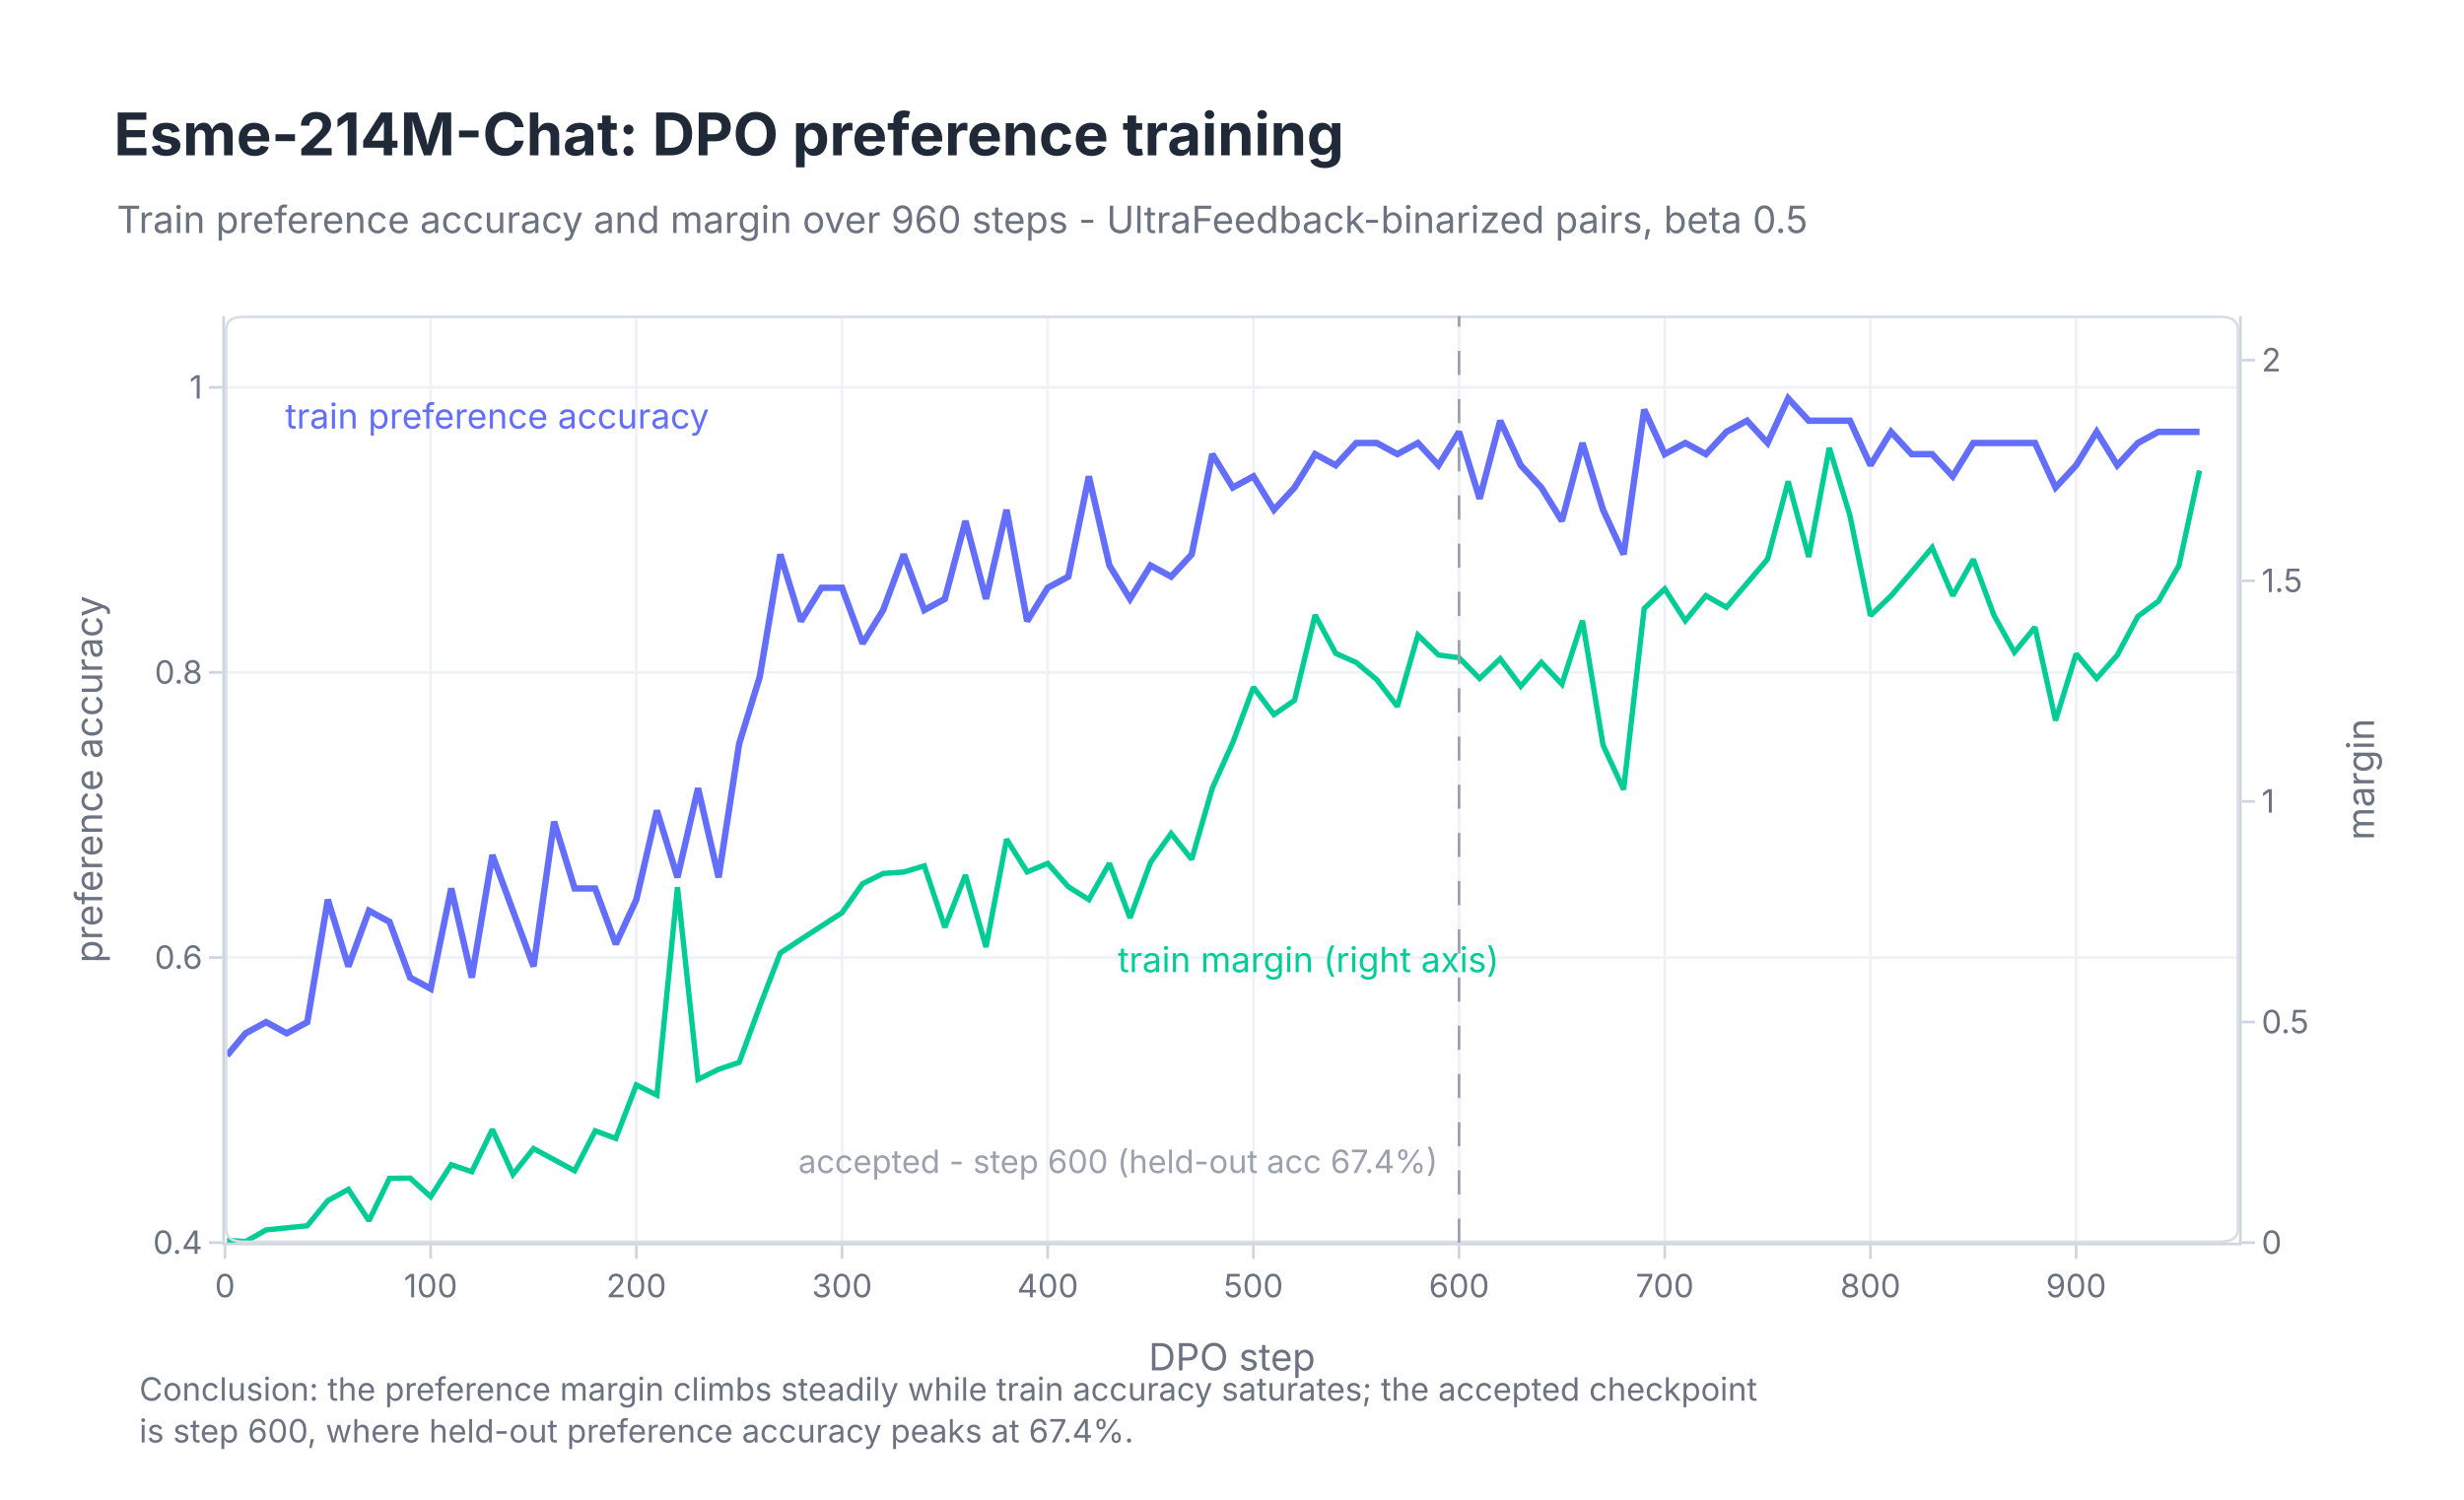
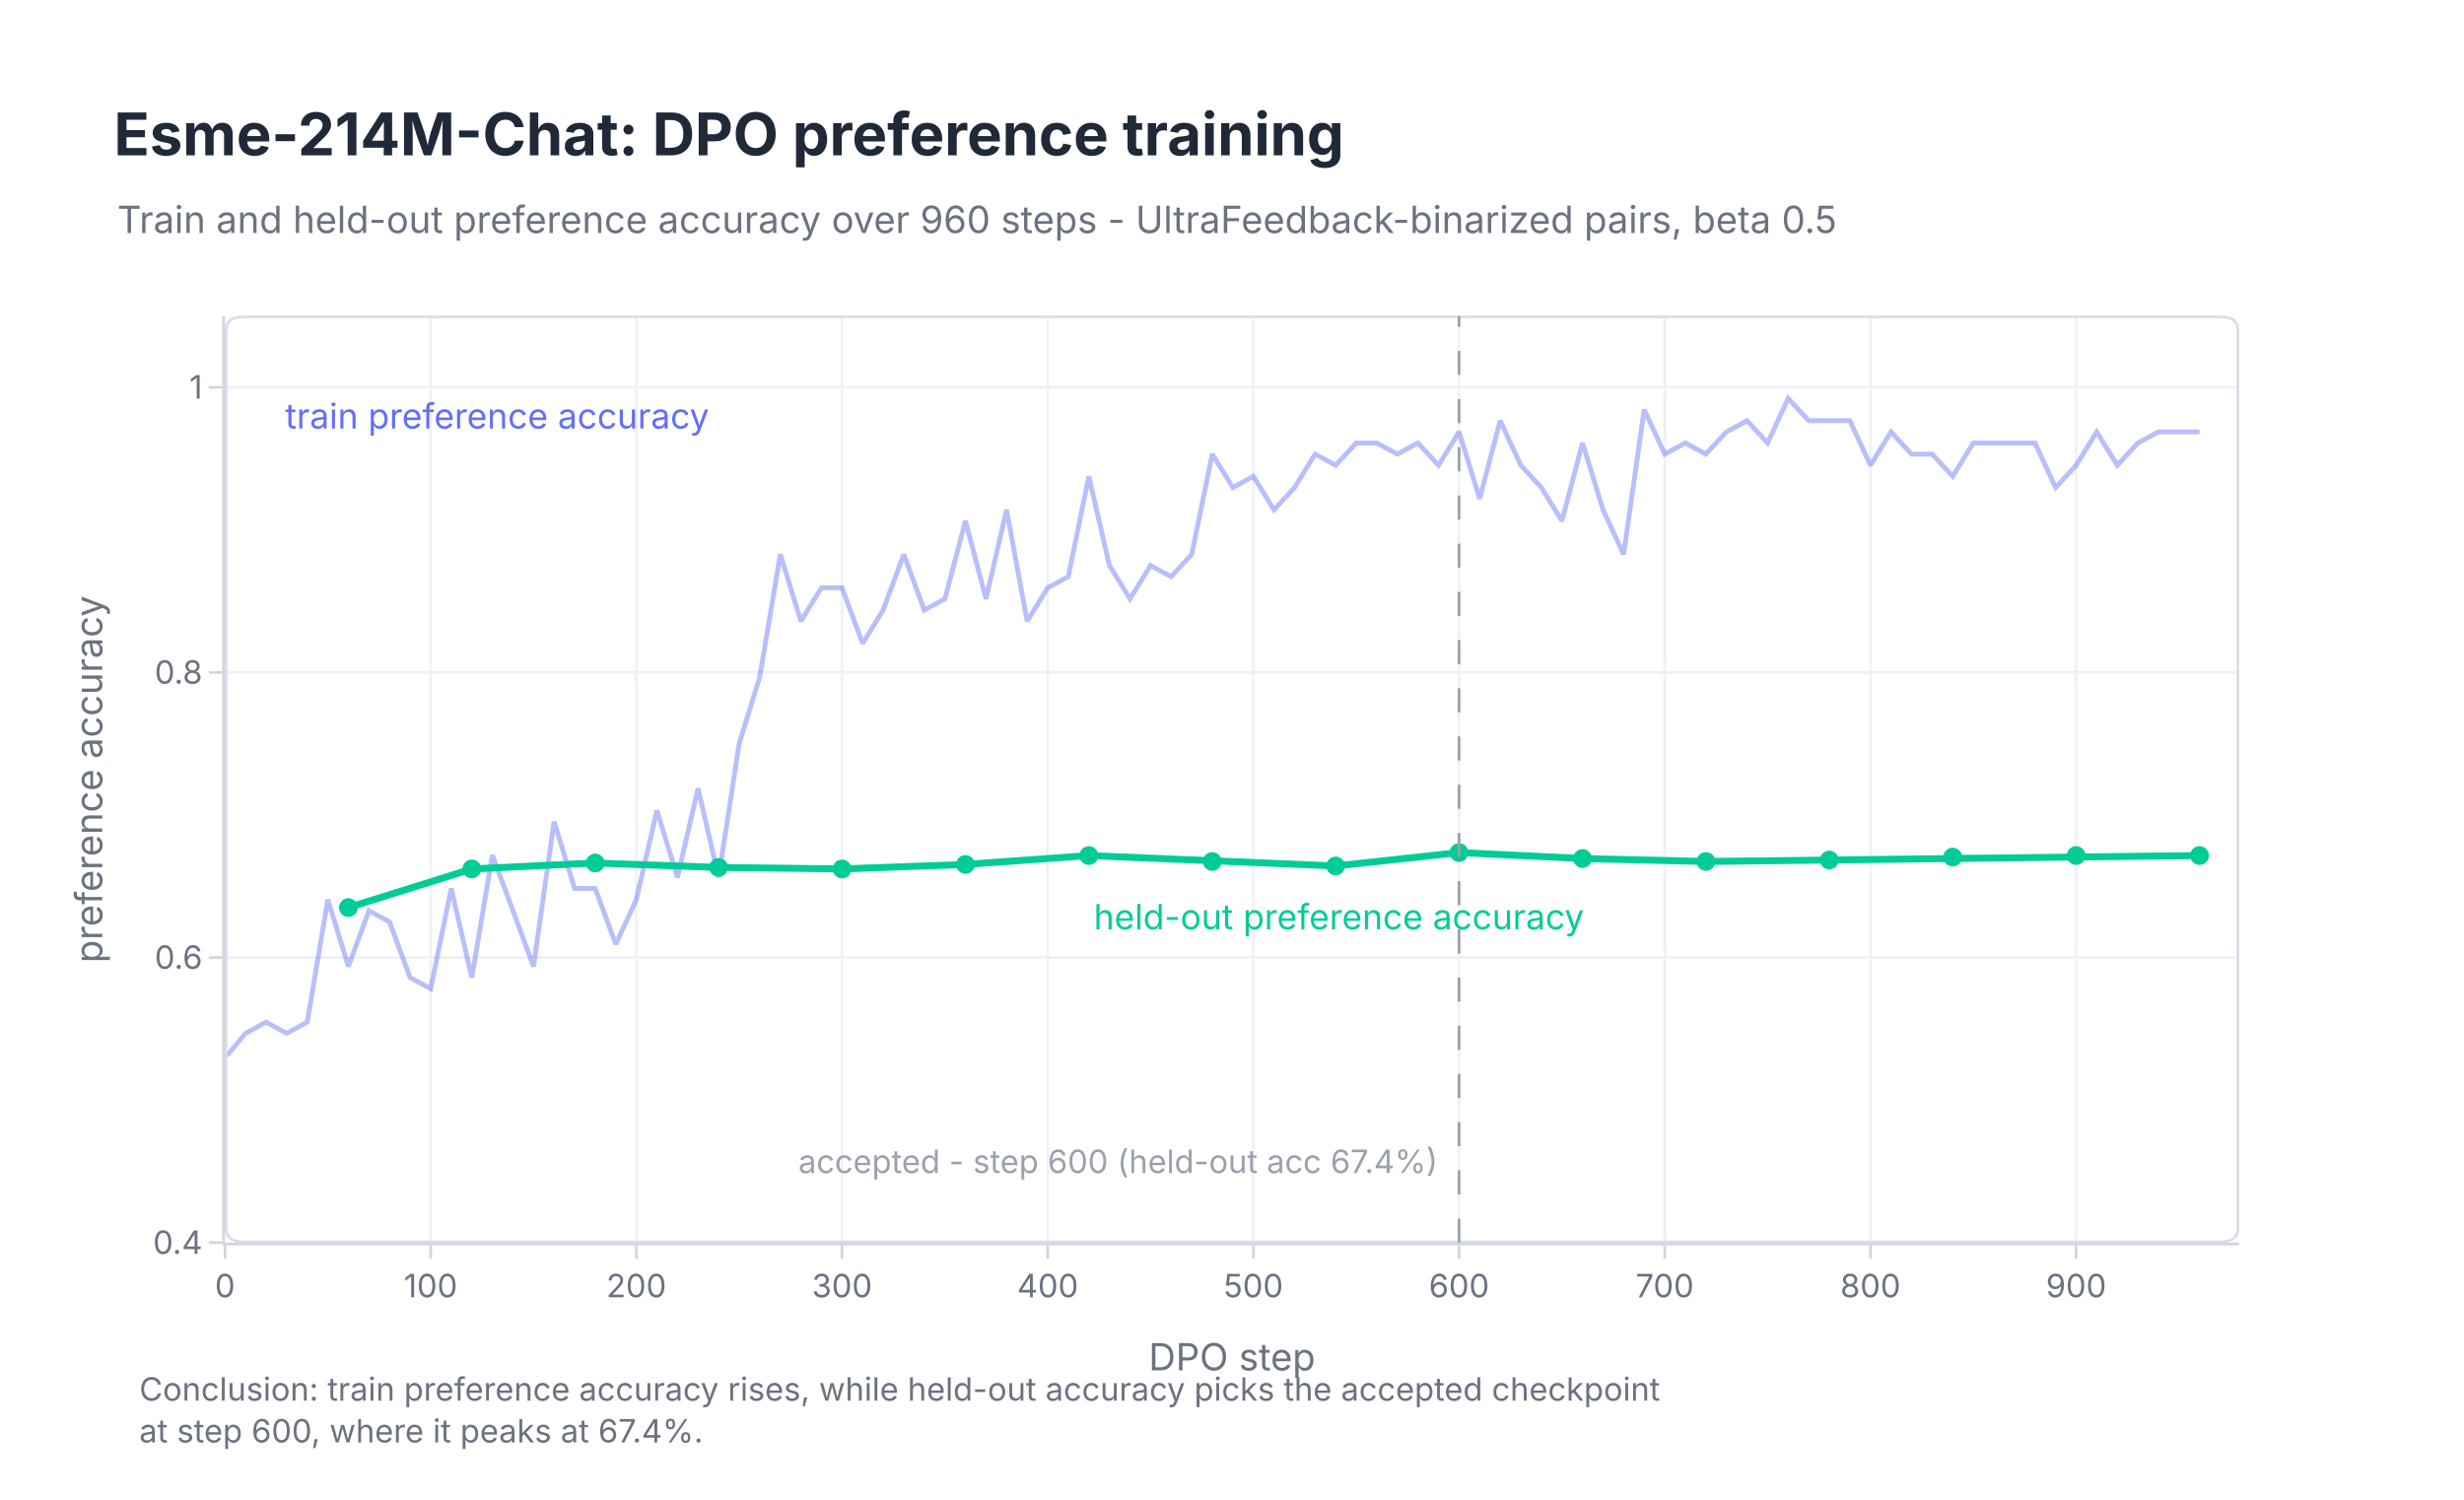
<svg xmlns="http://www.w3.org/2000/svg" class="main-svg" width="920" height="560" style="" viewBox="0 0 920 560">
  <rect x="0" y="0" width="920" height="560" style="fill: rgb(255, 255, 255); fill-opacity: 1;" />
-   <defs id="defs-d9aa28">
+   <defs id="defs-70eb58">
    <g class="clips">
-       <clipPath id="clipd9aa28xyplot" class="plotclip">
+       <clipPath id="clip70eb58xyplot" class="plotclip">
        <rect width="752" height="346" />
      </clipPath>
-       <clipPath id="clipd9aa28xy2plot" class="plotclip">
-         <rect width="752" height="346" />
-       </clipPath>
-       <clipPath class="axesclip" id="clipd9aa28x">
+       <clipPath class="axesclip" id="clip70eb58x">
        <rect x="84" y="0" width="752" height="560" />
      </clipPath>
-       <clipPath class="axesclip" id="clipd9aa28y">
+       <clipPath class="axesclip" id="clip70eb58y">
        <rect x="0" y="118" width="920" height="346" />
      </clipPath>
-       <clipPath class="axesclip" id="clipd9aa28xy">
-         <rect x="84" y="118" width="752" height="346" />
-       </clipPath>
-       <clipPath class="axesclip" id="clipd9aa28y2">
-         <rect x="0" y="118" width="920" height="346" />
-       </clipPath>
-       <clipPath class="axesclip" id="clipd9aa28xy2">
+       <clipPath class="axesclip" id="clip70eb58xy">
        <rect x="84" y="118" width="752" height="346" />
      </clipPath>
    </g>
    <g class="gradients" />
    <g class="patterns" />
  </defs>
  <g class="bglayer" />
  <g class="layer-below">
    <g class="imagelayer" />
    <g class="shapelayer" />
  </g>
  <g class="cartesianlayer">
    <g class="subplot xy">
      <g class="layer-subplot">
        <g class="shapelayer" />
        <g class="imagelayer" />
      </g>
      <g class="minor-gridlayer">
        <g class="x" />
        <g class="y" />
-         <g class="y2" />
      </g>
      <g class="gridlayer">
        <g class="x">
          <path class="xgrid crisp" transform="translate(160.8,0)" d="M0,118v346" style="stroke: rgb(238, 241, 246); stroke-opacity: 1; stroke-width: 1px;" />
          <path class="xgrid crisp" transform="translate(237.59,0)" d="M0,118v346" style="stroke: rgb(238, 241, 246); stroke-opacity: 1; stroke-width: 1px;" />
          <path class="xgrid crisp" transform="translate(314.39,0)" d="M0,118v346" style="stroke: rgb(238, 241, 246); stroke-opacity: 1; stroke-width: 1px;" />
          <path class="xgrid crisp" transform="translate(391.19,0)" d="M0,118v346" style="stroke: rgb(238, 241, 246); stroke-opacity: 1; stroke-width: 1px;" />
          <path class="xgrid crisp" transform="translate(467.99,0)" d="M0,118v346" style="stroke: rgb(238, 241, 246); stroke-opacity: 1; stroke-width: 1px;" />
          <path class="xgrid crisp" transform="translate(544.78,0)" d="M0,118v346" style="stroke: rgb(238, 241, 246); stroke-opacity: 1; stroke-width: 1px;" />
          <path class="xgrid crisp" transform="translate(621.58,0)" d="M0,118v346" style="stroke: rgb(238, 241, 246); stroke-opacity: 1; stroke-width: 1px;" />
          <path class="xgrid crisp" transform="translate(698.38,0)" d="M0,118v346" style="stroke: rgb(238, 241, 246); stroke-opacity: 1; stroke-width: 1px;" />
          <path class="xgrid crisp" transform="translate(775.18,0)" d="M0,118v346" style="stroke: rgb(238, 241, 246); stroke-opacity: 1; stroke-width: 1px;" />
        </g>
        <g class="y">
          <path class="ygrid crisp" transform="translate(0,357.54)" d="M84,0h752" style="stroke: rgb(238, 241, 246); stroke-opacity: 1; stroke-width: 1px;" />
          <path class="ygrid crisp" transform="translate(0,251.08)" d="M84,0h752" style="stroke: rgb(238, 241, 246); stroke-opacity: 1; stroke-width: 1px;" />
          <path class="ygrid crisp" transform="translate(0,144.62)" d="M84,0h752" style="stroke: rgb(238, 241, 246); stroke-opacity: 1; stroke-width: 1px;" />
        </g>
-         <g class="y2" />
      </g>
      <g class="zerolinelayer" />
      <g class="layer-between">
        <g class="shapelayer" />
        <g class="imagelayer" />
      </g>
      <path class="xlines-below" />
      <path class="ylines-below" />
-       <g class="overlines-below">
-         <path class="xy2-x" />
-         <path class="xy2-y" />
-       </g>
+       <g class="overlines-below" />
      <g class="xaxislayer-below" />
      <g class="yaxislayer-below" />
-       <g class="overaxes-below">
-         <g class="xy2-x" />
-         <g class="xy2-y" />
-       </g>
+       <g class="overaxes-below" />
      <g class="overplot">
-         <g class="xy" transform="translate(84,118)" clip-path="url(#clipd9aa28xyplot)">
+         <g class="xy" transform="translate(84,118)" clip-path="url(#clip70eb58xyplot)">
          <g class="scatterlayer mlayer">
-             <g class="trace scatter trace182b7e" style="stroke-miterlimit: 2; opacity: 1;">
+             <g class="trace scatter trace203df8" style="stroke-miterlimit: 2; opacity: 0.45;">
              <g class="fills" />
              <g class="errorbars" />
              <g class="lines">
-                 <path class="js-line" d="M0.77,276.13L7.68,267.82L15.36,263.66L23.04,267.82L30.72,263.66L38.4,217.91L46.08,242.87L53.76,222.07L61.44,226.23L69.12,247.02L76.8,251.18L84.48,213.75L92.16,247.02L99.84,201.28L107.52,222.07L115.2,242.87L122.88,188.8L130.56,213.75L138.24,213.75L145.92,234.55L153.59,217.91L161.27,184.64L168.95,209.6L176.63,176.33L184.31,209.6L191.99,159.69L199.67,134.74L207.35,89L215.03,113.95L222.71,101.47L230.39,101.47L238.07,122.26L245.75,109.79L253.43,89L261.11,109.79L268.79,105.63L276.47,76.52L284.15,105.63L291.83,72.36L299.51,113.95L307.19,101.47L314.87,97.31L322.55,59.88L330.23,93.15L337.91,105.63L345.59,93.15L353.27,97.31L360.95,89L368.63,51.57L376.31,64.04L383.99,59.88L391.67,72.36L399.35,64.04L407.03,51.57L414.71,55.73L422.39,47.41L430.07,47.41L437.75,51.57L445.42,47.41L453.1,55.73L460.78,43.25L468.46,68.2L476.14,39.09L483.82,55.73L491.5,64.04L499.18,76.52L506.86,47.41L514.54,72.36L522.22,89L529.9,34.93L537.58,51.57L545.26,47.41L552.94,51.57L560.62,43.25L568.3,39.09L575.98,47.41L583.66,30.77L591.34,39.09L599.02,39.09L606.7,39.09L614.38,55.73L622.06,43.25L629.74,51.57L637.42,51.57L645.1,59.88L652.78,47.41L660.46,47.41L675.82,47.41L683.5,64.04L691.18,55.73L698.86,43.25L706.54,55.73L714.22,47.41L721.9,43.25L729.58,43.25L737.25,43.25" style="vector-effect: none; fill: none; stroke: rgb(99, 110, 250); stroke-opacity: 1; stroke-width: 2.4px; opacity: 1;" />
+                 <path class="js-line" d="M0.77,276.13L7.68,267.82L15.36,263.66L23.04,267.82L30.72,263.66L38.4,217.91L46.08,242.87L53.76,222.07L61.44,226.23L69.12,247.02L76.8,251.18L84.48,213.75L92.16,247.02L99.84,201.28L107.52,222.07L115.2,242.87L122.88,188.8L130.56,213.75L138.24,213.75L145.92,234.55L153.59,217.91L161.27,184.64L168.95,209.6L176.63,176.33L184.31,209.6L191.99,159.69L199.67,134.74L207.35,89L215.03,113.95L222.71,101.47L230.39,101.47L238.07,122.26L245.75,109.79L253.43,89L261.11,109.79L268.79,105.63L276.47,76.52L284.15,105.63L291.83,72.36L299.51,113.95L307.19,101.47L314.87,97.31L322.55,59.88L330.23,93.15L337.91,105.63L345.59,93.15L353.27,97.31L360.95,89L368.63,51.57L376.31,64.04L383.99,59.88L391.67,72.36L399.35,64.04L407.03,51.57L414.71,55.73L422.39,47.41L430.07,47.41L437.75,51.57L445.42,47.41L453.1,55.73L460.78,43.25L468.46,68.2L476.14,39.09L483.82,55.73L491.5,64.04L499.18,76.52L506.86,47.41L514.54,72.36L522.22,89L529.9,34.93L537.58,51.57L545.26,47.41L552.94,51.57L560.62,43.25L568.3,39.09L575.98,47.41L583.66,30.77L591.34,39.09L599.02,39.09L606.7,39.09L614.38,55.73L622.06,43.25L629.74,51.57L637.42,51.57L645.1,59.88L652.78,47.41L660.46,47.41L675.82,47.41L683.5,64.04L691.18,55.73L698.86,43.25L706.54,55.73L714.22,47.41L721.9,43.25L729.58,43.25L737.25,43.25" style="vector-effect: none; fill: none; stroke: rgb(99, 110, 250); stroke-opacity: 1; stroke-width: 1.8px; opacity: 1;" />
              </g>
              <g class="points" />
              <g class="text" />
            </g>
-           </g>
-         </g>
-         <g class="xy2" transform="translate(84,118)" clip-path="url(#clipd9aa28xy2plot)">
-           <g class="scatterlayer mlayer">
-             <g class="trace scatter tracee6133c" style="stroke-miterlimit: 2; opacity: 1;">
+             <g class="trace scatter trace3084d3" style="stroke-miterlimit: 2; opacity: 1;">
              <g class="fills" />
              <g class="errorbars" />
              <g class="lines">
-                 <path class="js-line" d="M0.77,345.1L7.68,345.61L15.36,341.24L30.72,339.69L38.4,330.31L46.08,326.1L53.76,337.8L61.44,321.99L69.12,321.91L76.8,328.83L84.48,316.91L92.16,319.51L99.84,303.7L107.52,320.51L115.2,310.88L130.56,319.15L138.24,304.24L145.92,307.08L153.59,287.11L161.27,290.9L168.95,213.25L176.63,285.03L184.31,281.27L191.99,278.7L199.67,257.75L207.35,237.84L215.03,232.77L230.39,222.81L238.07,211.97L245.75,208.15L253.43,207.61L261.11,205.31L268.79,228.25L276.47,208.72L284.15,235.63L291.83,195.37L299.51,207.58L307.19,204.39L314.87,213.11L322.55,217.92L330.23,204.34L337.91,224.75L345.59,203.99L353.27,193.21L360.95,202.89L368.63,176.35L376.31,159.21L383.99,138.63L391.67,148.82L399.35,143.48L407.03,111.62L414.71,125.95L422.39,129.37L430.07,135.81L437.75,145.79L445.42,119.13L453.1,126.57L460.78,127.59L468.46,135.33L476.14,127.97L483.82,138.23L491.5,129.33L499.18,137.48L506.86,113.72L514.54,160.23L522.22,176.83L529.9,109.21L537.58,101.89L545.26,113.79L552.94,104.41L560.62,108.78L575.98,90.76L583.66,61.72L591.34,89.96L599.02,49.22L606.7,74.44L614.38,111.87L622.06,104.47L629.74,95.54L637.42,86.43L645.1,104.44L652.78,90.86L660.46,111.66L668.14,125.55L675.82,116.21L683.5,151.02L691.18,126.13L698.86,135.32L706.54,126.61L714.22,112.17L721.9,106.5L729.58,93.14L737.25,57.7" style="vector-effect: none; fill: none; stroke: rgb(0, 204, 150); stroke-opacity: 1; stroke-width: 2px; opacity: 1;" />
+                 <path class="js-line" d="M46.08,220.89L92.16,206.46L138.24,204.24L184.31,205.9L230.39,206.46L276.47,204.79L322.55,201.46L414.71,205.35L460.78,200.35L506.86,202.57L552.94,203.68L737.25,201.46" style="vector-effect: none; fill: none; stroke: rgb(0, 204, 150); stroke-opacity: 1; stroke-width: 2.6px; opacity: 1;" />
              </g>
-               <g class="points" />
+               <g class="points">
+                 <path class="point" transform="translate(46.08,220.89)" d="M3.5,0A3.5,3.5 0 1,1 0,-3.5A3.5,3.5 0 0,1 3.5,0Z" style="opacity: 1; stroke-width: 0px; fill: rgb(0, 204, 150); fill-opacity: 1;" />
+                 <path class="point" transform="translate(92.16,206.46)" d="M3.5,0A3.5,3.5 0 1,1 0,-3.5A3.5,3.5 0 0,1 3.5,0Z" style="opacity: 1; stroke-width: 0px; fill: rgb(0, 204, 150); fill-opacity: 1;" />
+                 <path class="point" transform="translate(138.24,204.24)" d="M3.5,0A3.5,3.5 0 1,1 0,-3.5A3.5,3.5 0 0,1 3.5,0Z" style="opacity: 1; stroke-width: 0px; fill: rgb(0, 204, 150); fill-opacity: 1;" />
+                 <path class="point" transform="translate(184.31,205.9)" d="M3.5,0A3.5,3.5 0 1,1 0,-3.5A3.5,3.5 0 0,1 3.5,0Z" style="opacity: 1; stroke-width: 0px; fill: rgb(0, 204, 150); fill-opacity: 1;" />
+                 <path class="point" transform="translate(230.39,206.46)" d="M3.5,0A3.5,3.5 0 1,1 0,-3.5A3.5,3.5 0 0,1 3.5,0Z" style="opacity: 1; stroke-width: 0px; fill: rgb(0, 204, 150); fill-opacity: 1;" />
+                 <path class="point" transform="translate(276.47,204.79)" d="M3.5,0A3.5,3.5 0 1,1 0,-3.5A3.5,3.5 0 0,1 3.5,0Z" style="opacity: 1; stroke-width: 0px; fill: rgb(0, 204, 150); fill-opacity: 1;" />
+                 <path class="point" transform="translate(322.55,201.46)" d="M3.5,0A3.5,3.5 0 1,1 0,-3.5A3.5,3.5 0 0,1 3.5,0Z" style="opacity: 1; stroke-width: 0px; fill: rgb(0, 204, 150); fill-opacity: 1;" />
+                 <path class="point" transform="translate(368.63,203.68)" d="M3.5,0A3.5,3.5 0 1,1 0,-3.5A3.5,3.5 0 0,1 3.5,0Z" style="opacity: 1; stroke-width: 0px; fill: rgb(0, 204, 150); fill-opacity: 1;" />
+                 <path class="point" transform="translate(414.71,205.35)" d="M3.5,0A3.5,3.5 0 1,1 0,-3.5A3.5,3.5 0 0,1 3.5,0Z" style="opacity: 1; stroke-width: 0px; fill: rgb(0, 204, 150); fill-opacity: 1;" />
+                 <path class="point" transform="translate(460.78,200.35)" d="M3.5,0A3.5,3.5 0 1,1 0,-3.5A3.5,3.5 0 0,1 3.5,0Z" style="opacity: 1; stroke-width: 0px; fill: rgb(0, 204, 150); fill-opacity: 1;" />
+                 <path class="point" transform="translate(506.86,202.57)" d="M3.5,0A3.5,3.5 0 1,1 0,-3.5A3.5,3.5 0 0,1 3.5,0Z" style="opacity: 1; stroke-width: 0px; fill: rgb(0, 204, 150); fill-opacity: 1;" />
+                 <path class="point" transform="translate(552.94,203.68)" d="M3.5,0A3.5,3.5 0 1,1 0,-3.5A3.5,3.5 0 0,1 3.5,0Z" style="opacity: 1; stroke-width: 0px; fill: rgb(0, 204, 150); fill-opacity: 1;" />
+                 <path class="point" transform="translate(599.02,203.13)" d="M3.5,0A3.5,3.5 0 1,1 0,-3.5A3.5,3.5 0 0,1 3.5,0Z" style="opacity: 1; stroke-width: 0px; fill: rgb(0, 204, 150); fill-opacity: 1;" />
+                 <path class="point" transform="translate(645.1,202.02)" d="M3.5,0A3.5,3.5 0 1,1 0,-3.5A3.5,3.5 0 0,1 3.5,0Z" style="opacity: 1; stroke-width: 0px; fill: rgb(0, 204, 150); fill-opacity: 1;" />
+                 <path class="point" transform="translate(691.18,201.46)" d="M3.5,0A3.5,3.5 0 1,1 0,-3.5A3.5,3.5 0 0,1 3.5,0Z" style="opacity: 1; stroke-width: 0px; fill: rgb(0, 204, 150); fill-opacity: 1;" />
+                 <path class="point" transform="translate(737.25,201.46)" d="M3.5,0A3.5,3.5 0 1,1 0,-3.5A3.5,3.5 0 0,1 3.5,0Z" style="opacity: 1; stroke-width: 0px; fill: rgb(0, 204, 150); fill-opacity: 1;" />
+               </g>
              <g class="text" />
            </g>
          </g>
        </g>
      </g>
      <g class="zerolinelayer-above" />
-       <path class="xlines-above crisp" d="M83,464.5H837" style="fill: none; stroke-width: 1px; stroke: rgb(207, 213, 223); stroke-opacity: 1;" />
+       <path class="xlines-above crisp" d="M83,464.5H836" style="fill: none; stroke-width: 1px; stroke: rgb(207, 213, 223); stroke-opacity: 1;" />
      <path class="ylines-above crisp" d="M83.5,118V464" style="fill: none; stroke-width: 1px; stroke: rgb(207, 213, 223); stroke-opacity: 1;" />
-       <g class="overlines-above">
-         <path class="xy2-x crisp" d="M0,0" style="fill: none;" />
-         <path class="xy2-y crisp" d="M836.5,118V464" style="fill: none; stroke-width: 1px; stroke: rgb(207, 213, 223); stroke-opacity: 1;" />
-       </g>
+       <g class="overlines-above" />
      <g class="xaxislayer-above">
        <path class="xtick ticks crisp" d="M0,465v5" transform="translate(84,0)" style="stroke: rgb(207, 213, 223); stroke-opacity: 1; stroke-width: 1px;" />
        <path class="xtick ticks crisp" d="M0,465v5" transform="translate(160.8,0)" style="stroke: rgb(207, 213, 223); stroke-opacity: 1; stroke-width: 1px;" />
        <path class="xtick ticks crisp" d="M0,465v5" transform="translate(237.59,0)" style="stroke: rgb(207, 213, 223); stroke-opacity: 1; stroke-width: 1px;" />
        <path class="xtick ticks crisp" d="M0,465v5" transform="translate(314.39,0)" style="stroke: rgb(207, 213, 223); stroke-opacity: 1; stroke-width: 1px;" />
        <path class="xtick ticks crisp" d="M0,465v5" transform="translate(391.19,0)" style="stroke: rgb(207, 213, 223); stroke-opacity: 1; stroke-width: 1px;" />
        <path class="xtick ticks crisp" d="M0,465v5" transform="translate(467.99,0)" style="stroke: rgb(207, 213, 223); stroke-opacity: 1; stroke-width: 1px;" />
        <path class="xtick ticks crisp" d="M0,465v5" transform="translate(544.78,0)" style="stroke: rgb(207, 213, 223); stroke-opacity: 1; stroke-width: 1px;" />
        <path class="xtick ticks crisp" d="M0,465v5" transform="translate(621.58,0)" style="stroke: rgb(207, 213, 223); stroke-opacity: 1; stroke-width: 1px;" />
        <path class="xtick ticks crisp" d="M0,465v5" transform="translate(698.38,0)" style="stroke: rgb(207, 213, 223); stroke-opacity: 1; stroke-width: 1px;" />
        <path class="xtick ticks crisp" d="M0,465v5" transform="translate(775.18,0)" style="stroke: rgb(207, 213, 223); stroke-opacity: 1; stroke-width: 1px;" />
        <g class="xtick">
          <text text-anchor="middle" x="0" y="484.4" transform="translate(84,0)" style="font-family: -apple-system, BlinkMacSystemFont, 'Segoe UI', sans-serif; font-size: 12px; fill: rgb(107, 114, 128); fill-opacity: 1; white-space: pre;">0</text>
        </g>
        <g class="xtick">
          <text text-anchor="middle" x="0" y="484.4" style="font-family: -apple-system, BlinkMacSystemFont, 'Segoe UI', sans-serif; font-size: 12px; fill: rgb(107, 114, 128); fill-opacity: 1; white-space: pre;" transform="translate(160.8,0)">100</text>
        </g>
        <g class="xtick">
          <text text-anchor="middle" x="0" y="484.4" style="font-family: -apple-system, BlinkMacSystemFont, 'Segoe UI', sans-serif; font-size: 12px; fill: rgb(107, 114, 128); fill-opacity: 1; white-space: pre;" transform="translate(237.59,0)">200</text>
        </g>
        <g class="xtick">
          <text text-anchor="middle" x="0" y="484.4" style="font-family: -apple-system, BlinkMacSystemFont, 'Segoe UI', sans-serif; font-size: 12px; fill: rgb(107, 114, 128); fill-opacity: 1; white-space: pre;" transform="translate(314.39,0)">300</text>
        </g>
        <g class="xtick">
          <text text-anchor="middle" x="0" y="484.4" style="font-family: -apple-system, BlinkMacSystemFont, 'Segoe UI', sans-serif; font-size: 12px; fill: rgb(107, 114, 128); fill-opacity: 1; white-space: pre;" transform="translate(391.19,0)">400</text>
        </g>
        <g class="xtick">
          <text text-anchor="middle" x="0" y="484.4" style="font-family: -apple-system, BlinkMacSystemFont, 'Segoe UI', sans-serif; font-size: 12px; fill: rgb(107, 114, 128); fill-opacity: 1; white-space: pre;" transform="translate(467.99,0)">500</text>
        </g>
        <g class="xtick">
          <text text-anchor="middle" x="0" y="484.4" style="font-family: -apple-system, BlinkMacSystemFont, 'Segoe UI', sans-serif; font-size: 12px; fill: rgb(107, 114, 128); fill-opacity: 1; white-space: pre;" transform="translate(544.78,0)">600</text>
        </g>
        <g class="xtick">
          <text text-anchor="middle" x="0" y="484.4" style="font-family: -apple-system, BlinkMacSystemFont, 'Segoe UI', sans-serif; font-size: 12px; fill: rgb(107, 114, 128); fill-opacity: 1; white-space: pre;" transform="translate(621.58,0)">700</text>
        </g>
        <g class="xtick">
          <text text-anchor="middle" x="0" y="484.4" style="font-family: -apple-system, BlinkMacSystemFont, 'Segoe UI', sans-serif; font-size: 12px; fill: rgb(107, 114, 128); fill-opacity: 1; white-space: pre;" transform="translate(698.38,0)">800</text>
        </g>
        <g class="xtick">
          <text text-anchor="middle" x="0" y="484.4" style="font-family: -apple-system, BlinkMacSystemFont, 'Segoe UI', sans-serif; font-size: 12px; fill: rgb(107, 114, 128); fill-opacity: 1; white-space: pre;" transform="translate(775.18,0)">900</text>
        </g>
      </g>
      <g class="yaxislayer-above">
        <path class="ytick ticks crisp" d="M83,0h-5" transform="translate(0,464)" style="stroke: rgb(207, 213, 223); stroke-opacity: 1; stroke-width: 1px;" />
        <path class="ytick ticks crisp" d="M83,0h-5" transform="translate(0,357.54)" style="stroke: rgb(207, 213, 223); stroke-opacity: 1; stroke-width: 1px;" />
        <path class="ytick ticks crisp" d="M83,0h-5" transform="translate(0,251.08)" style="stroke: rgb(207, 213, 223); stroke-opacity: 1; stroke-width: 1px;" />
        <path class="ytick ticks crisp" d="M83,0h-5" transform="translate(0,144.62)" style="stroke: rgb(207, 213, 223); stroke-opacity: 1; stroke-width: 1px;" />
        <g class="ytick">
          <text text-anchor="end" x="75.6" y="4.2" transform="translate(0,464)" style="font-family: -apple-system, BlinkMacSystemFont, 'Segoe UI', sans-serif; font-size: 12px; fill: rgb(107, 114, 128); fill-opacity: 1; white-space: pre;">0.4</text>
        </g>
        <g class="ytick">
          <text text-anchor="end" x="75.6" y="4.2" style="font-family: -apple-system, BlinkMacSystemFont, 'Segoe UI', sans-serif; font-size: 12px; fill: rgb(107, 114, 128); fill-opacity: 1; white-space: pre;" transform="translate(0,357.54)">0.6</text>
        </g>
        <g class="ytick">
          <text text-anchor="end" x="75.6" y="4.2" style="font-family: -apple-system, BlinkMacSystemFont, 'Segoe UI', sans-serif; font-size: 12px; fill: rgb(107, 114, 128); fill-opacity: 1; white-space: pre;" transform="translate(0,251.08)">0.8</text>
        </g>
        <g class="ytick">
          <text text-anchor="end" x="75.6" y="4.2" style="font-family: -apple-system, BlinkMacSystemFont, 'Segoe UI', sans-serif; font-size: 12px; fill: rgb(107, 114, 128); fill-opacity: 1; white-space: pre;" transform="translate(0,144.62)">1</text>
        </g>
      </g>
-       <g class="overaxes-above">
-         <g class="xy2-x" />
-         <g class="xy2-y">
-           <path class="y2tick ticks crisp" d="M837,0h5" transform="translate(0,464)" style="stroke: rgb(207, 213, 223); stroke-opacity: 1; stroke-width: 1px;" />
-           <path class="y2tick ticks crisp" d="M837,0h5" transform="translate(0,381.62)" style="stroke: rgb(207, 213, 223); stroke-opacity: 1; stroke-width: 1px;" />
-           <path class="y2tick ticks crisp" d="M837,0h5" transform="translate(0,299.24)" style="stroke: rgb(207, 213, 223); stroke-opacity: 1; stroke-width: 1px;" />
-           <path class="y2tick ticks crisp" d="M837,0h5" transform="translate(0,216.86)" style="stroke: rgb(207, 213, 223); stroke-opacity: 1; stroke-width: 1px;" />
-           <path class="y2tick ticks crisp" d="M837,0h5" transform="translate(0,134.48)" style="stroke: rgb(207, 213, 223); stroke-opacity: 1; stroke-width: 1px;" />
-           <g class="y2tick">
-             <text text-anchor="start" x="844.4" y="4.2" transform="translate(0,464)" style="font-family: -apple-system, BlinkMacSystemFont, 'Segoe UI', sans-serif; font-size: 12px; fill: rgb(107, 114, 128); fill-opacity: 1; white-space: pre;">0</text>
-           </g>
-           <g class="y2tick">
-             <text text-anchor="start" x="844.4" y="4.2" style="font-family: -apple-system, BlinkMacSystemFont, 'Segoe UI', sans-serif; font-size: 12px; fill: rgb(107, 114, 128); fill-opacity: 1; white-space: pre;" transform="translate(0,381.62)">0.5</text>
-           </g>
-           <g class="y2tick">
-             <text text-anchor="start" x="844.4" y="4.2" style="font-family: -apple-system, BlinkMacSystemFont, 'Segoe UI', sans-serif; font-size: 12px; fill: rgb(107, 114, 128); fill-opacity: 1; white-space: pre;" transform="translate(0,299.24)">1</text>
-           </g>
-           <g class="y2tick">
-             <text text-anchor="start" x="844.4" y="4.2" style="font-family: -apple-system, BlinkMacSystemFont, 'Segoe UI', sans-serif; font-size: 12px; fill: rgb(107, 114, 128); fill-opacity: 1; white-space: pre;" transform="translate(0,216.86)">1.5</text>
-           </g>
-           <g class="y2tick">
-             <text text-anchor="start" x="844.4" y="4.2" style="font-family: -apple-system, BlinkMacSystemFont, 'Segoe UI', sans-serif; font-size: 12px; fill: rgb(107, 114, 128); fill-opacity: 1; white-space: pre;" transform="translate(0,134.48)">2</text>
-           </g>
-         </g>
-       </g>
-     </g>
-     <g class="subplot xy2" />
+       <g class="overaxes-above" />
+     </g>
  </g>
  <g class="polarlayer" />
  <g class="smithlayer" />
  <g class="ternarylayer" />
  <g class="geolayer" />
  <g class="funnelarealayer" />
  <g class="pielayer" />
  <g class="iciclelayer" />
  <g class="treemaplayer" />
  <g class="sunburstlayer" />
  <g class="glimages" />
-   <defs id="topdefs-d9aa28">
+   <defs id="topdefs-70eb58">
    <g class="clips" />
  </defs>
  <g class="layer-above">
    <g class="imagelayer" />
    <g class="shapelayer">
      <g class="shape-group" data-index="0">
        <path data-index="0" fill-rule="evenodd" d="M 90.948,463.691 L 829.052,463.691 Q 835.591,463.691 835.591,458.748 L 835.591,123.252 Q 835.591,118.309 829.052,118.309 L 90.948,118.309 Q 84.409,118.309 84.409,123.252 L 84.409,458.748 Q 84.409,463.691 90.948,463.691 Z" style="opacity: 1; stroke: rgb(217, 221, 231); stroke-opacity: 1; fill: rgb(0, 0, 0); fill-opacity: 0; stroke-width: 1px;" />
      </g>
-       <g class="shape-group" data-index="1" clip-path="url(#clipd9aa28x)">
+       <g class="shape-group" data-index="1" clip-path="url(#clip70eb58x)">
        <path data-index="1" fill-rule="evenodd" d="M544.78,464L544.78,118" style="opacity: 1; stroke: rgb(154, 161, 173); stroke-opacity: 1; fill: rgb(0, 0, 0); fill-opacity: 0; stroke-dasharray: 9px, 9px; stroke-width: 1px;" />
      </g>
    </g>
  </g>
  <g class="infolayer">
    <g class="g-gtitle" />
    <g class="g-xtitle">
      <text class="xtitle" x="460" y="511.7" text-anchor="middle" style="opacity: 1; font-family: -apple-system, BlinkMacSystemFont, 'Segoe UI', sans-serif; font-size: 14px; fill: rgb(107, 114, 128); fill-opacity: 1; white-space: pre;">DPO step</text>
    </g>
    <g class="g-ytitle">
      <text class="ytitle" transform="rotate(-90,38.16836,291)" x="38.168" y="291" text-anchor="middle" style="opacity: 1; font-family: -apple-system, BlinkMacSystemFont, 'Segoe UI', sans-serif; font-size: 14px; fill: rgb(107, 114, 128); fill-opacity: 1; white-space: pre;">preference accuracy</text>
-     </g>
-     <g class="g-y2title">
-       <text class="y2title" transform="rotate(-90,886.4035,291)" x="886.404" y="291" text-anchor="middle" style="opacity: 1; font-family: -apple-system, BlinkMacSystemFont, 'Segoe UI', sans-serif; font-size: 14px; fill: rgb(107, 114, 128); fill-opacity: 1; white-space: pre;">margin</text>
    </g>
    <g class="annotation" data-index="0" style="opacity: 1;">
      <g class="annotation-text-g" transform="rotate(0,272.16,49.96)">
        <g class="cursor-pointer" transform="translate(50,35)">
          <rect class="bg" x="0.5" y="0.5" width="443" height="29" style="stroke-width: 1px; stroke: rgb(0, 0, 0); stroke-opacity: 0; fill: rgb(0, 0, 0); fill-opacity: 0;" />
          <text class="annotation-text" text-anchor="middle" x="222.156" y="23" style="font-family: -apple-system, BlinkMacSystemFont, 'Segoe UI', sans-serif; font-size: 22px; fill: rgb(31, 41, 55); fill-opacity: 1; white-space: pre;">
            <tspan style="font-weight:bold">Esme-214M-Chat: DPO preference training</tspan>
          </text>
        </g>
      </g>
    </g>
    <g class="annotation" data-index="1" style="opacity: 1;">
-       <g class="annotation-text-g" transform="rotate(0,359.66,81.79)">
+       <g class="annotation-text-g" transform="rotate(0,365.16,81.79)">
        <g class="cursor-pointer" transform="translate(50,71)">
-           <rect class="bg" x="0.5" y="0.5" width="618" height="20" style="stroke-width: 1px; stroke: rgb(0, 0, 0); stroke-opacity: 0; fill: rgb(0, 0, 0); fill-opacity: 0;" />
-           <text class="annotation-text" text-anchor="middle" x="309.297" y="16" style="font-family: -apple-system, BlinkMacSystemFont, 'Segoe UI', sans-serif; font-size: 14px; fill: rgb(107, 114, 128); fill-opacity: 1; white-space: pre;">Train preference accuracy and margin over 960 steps - UltraFeedback-binarized pairs, beta 0.5</text>
+           <rect class="bg" x="0.5" y="0.5" width="629" height="20" style="stroke-width: 1px; stroke: rgb(0, 0, 0); stroke-opacity: 0; fill: rgb(0, 0, 0); fill-opacity: 0;" />
+           <text class="annotation-text" text-anchor="middle" x="314.805" y="16" style="font-family: -apple-system, BlinkMacSystemFont, 'Segoe UI', sans-serif; font-size: 14px; fill: rgb(107, 114, 128); fill-opacity: 1; white-space: pre;">Train and held-out preference accuracy over 960 steps - UltraFeedback-binarized pairs, beta 0.5</text>
        </g>
      </g>
    </g>
    <g class="annotation" data-index="2" style="opacity: 1;">
-       <g class="annotation-text-g" transform="rotate(0,353.16,526.48)">
+       <g class="annotation-text-g" transform="rotate(0,334.66,526.48)">
        <g class="cursor-pointer" transform="translate(50,509)">
-           <rect class="bg" x="0.5" y="0.5" width="605" height="34" style="stroke-width: 1px; stroke: rgb(0, 0, 0); stroke-opacity: 0; fill: rgb(0, 0, 0); fill-opacity: 0;" />
+           <rect class="bg" x="0.5" y="0.5" width="568" height="34" style="stroke-width: 1px; stroke: rgb(0, 0, 0); stroke-opacity: 0; fill: rgb(0, 0, 0); fill-opacity: 0;" />
          <text class="annotation-text" text-anchor="start" x="2" y="14" style="font-family: -apple-system, BlinkMacSystemFont, 'Segoe UI', sans-serif; font-size: 12px; fill: rgb(107, 114, 128); fill-opacity: 1; white-space: pre;">
-             <tspan class="line" dy="0em" x="2" y="14">Conclusion: the preference margin climbs steadily while train accuracy saturates; the accepted checkpoint</tspan>
-             <tspan class="line" dy="1.3em" x="2" y="14">is step 600, where held-out preference accuracy peaks at 67.4%.</tspan>
+             <tspan class="line" dy="0em" x="2" y="14">Conclusion: train preference accuracy rises, while held-out accuracy picks the accepted checkpoint</tspan>
+             <tspan class="line" dy="1.3em" x="2" y="14">at step 600, where it peaks at 67.4%.</tspan>
          </text>
        </g>
      </g>
    </g>
    <g class="annotation" data-index="3" style="opacity: 1;">
      <g class="annotation-text-g" transform="rotate(0,417.28,433.74)">
        <g class="cursor-pointer" transform="translate(296,424)">
          <rect class="bg" x="0.5" y="0.5" width="242" height="18" style="stroke-width: 1px; stroke: rgb(0, 0, 0); stroke-opacity: 0; fill: rgb(0, 0, 0); fill-opacity: 0;" />
          <text class="annotation-text" text-anchor="middle" x="121.477" y="14" style="font-family: -apple-system, BlinkMacSystemFont, 'Segoe UI', sans-serif; font-size: 12px; fill: rgb(154, 161, 173); fill-opacity: 1; white-space: pre;">accepted - step 600 (held-out acc 67.4%)</text>
        </g>
      </g>
    </g>
    <g class="annotation" data-index="4" style="opacity: 1;">
      <g class="annotation-text-g" transform="rotate(0,185.62,155.26)">
        <g class="cursor-pointer" transform="translate(106,145)">
          <rect class="bg" x="0.5" y="0.5" width="158" height="19" style="stroke-width: 1px; stroke: rgb(0, 0, 0); stroke-opacity: 0; fill: rgb(0, 0, 0); fill-opacity: 0;" />
          <text class="annotation-text" text-anchor="middle" x="79.633" y="15" style="font-family: -apple-system, BlinkMacSystemFont, 'Segoe UI', sans-serif; font-size: 13px; fill: rgb(99, 110, 250); fill-opacity: 1; white-space: pre;">train preference accuracy</text>
        </g>
      </g>
    </g>
    <g class="annotation" data-index="5" style="opacity: 1;">
-       <g class="annotation-text-g" transform="rotate(0,488.26,357.54)">
-         <g class="cursor-pointer" transform="translate(416,348)">
-           <rect class="bg" x="0.5" y="0.5" width="144" height="19" style="stroke-width: 1px; stroke: rgb(0, 0, 0); stroke-opacity: 0; fill: rgb(0, 0, 0); fill-opacity: 0;" />
-           <text class="annotation-text" text-anchor="middle" x="72.539" y="15" style="font-family: -apple-system, BlinkMacSystemFont, 'Segoe UI', sans-serif; font-size: 13px; fill: rgb(0, 204, 150); fill-opacity: 1; white-space: pre;">train margin (right axis)</text>
+       <g class="annotation-text-g" transform="rotate(0,500.39,341.57)">
+         <g class="cursor-pointer" transform="translate(408,332)">
+           <rect class="bg" x="0.5" y="0.5" width="183" height="19" style="stroke-width: 1px; stroke: rgb(0, 0, 0); stroke-opacity: 0; fill: rgb(0, 0, 0); fill-opacity: 0;" />
+           <text class="annotation-text" text-anchor="middle" x="91.93" y="15" style="font-family: -apple-system, BlinkMacSystemFont, 'Segoe UI', sans-serif; font-size: 13px; fill: rgb(0, 204, 150); fill-opacity: 1; white-space: pre;">held-out preference accuracy</text>
        </g>
      </g>
    </g>
  </g>
</svg>
